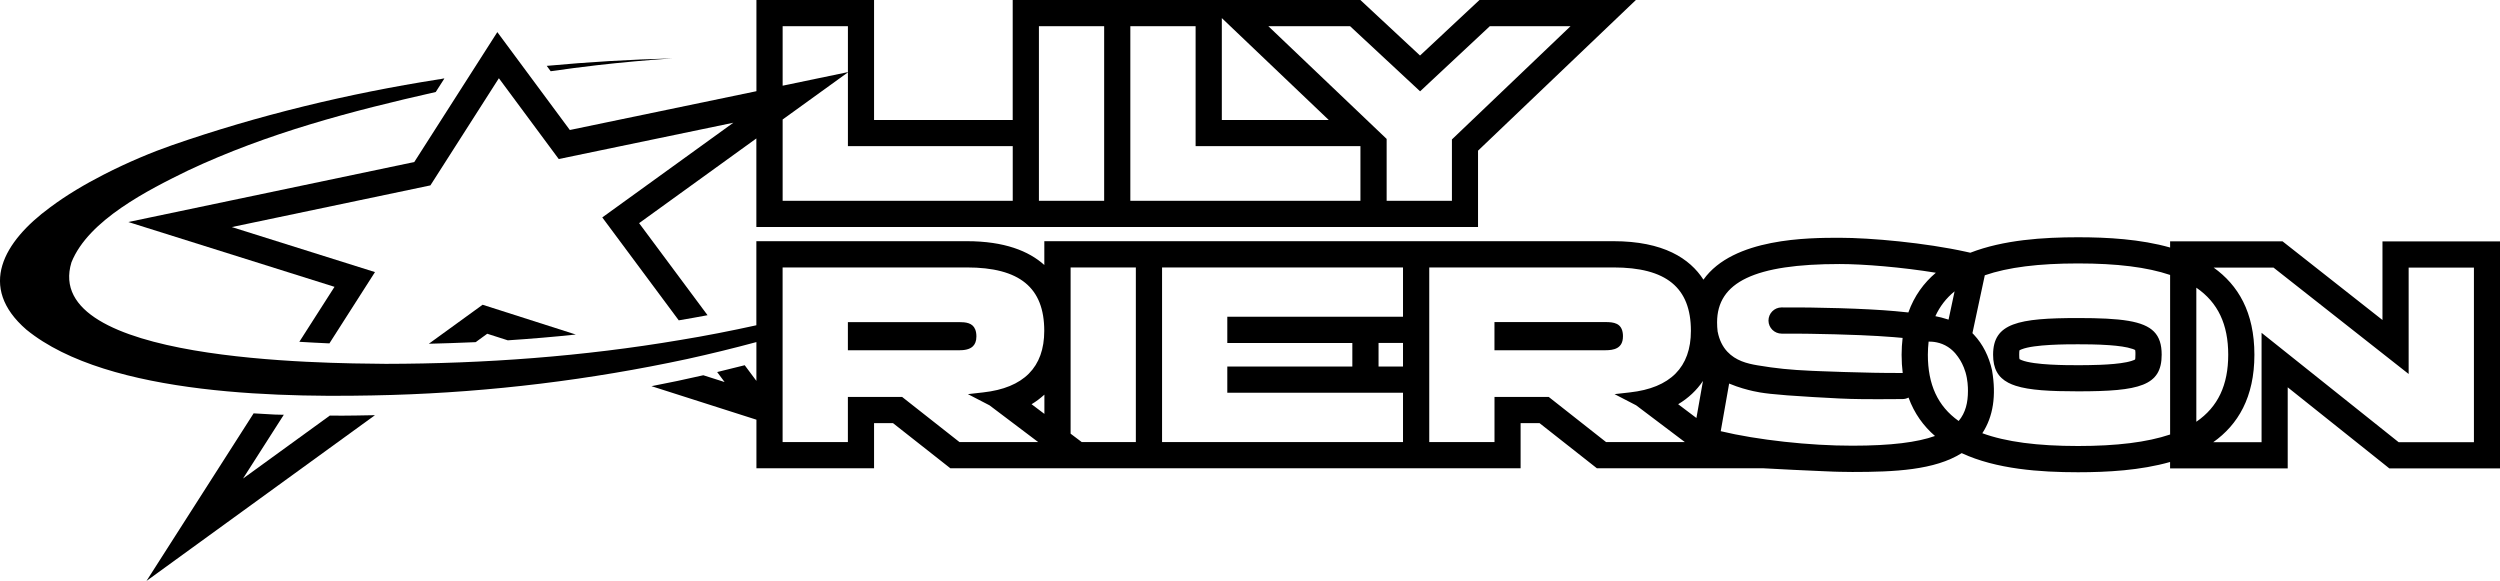
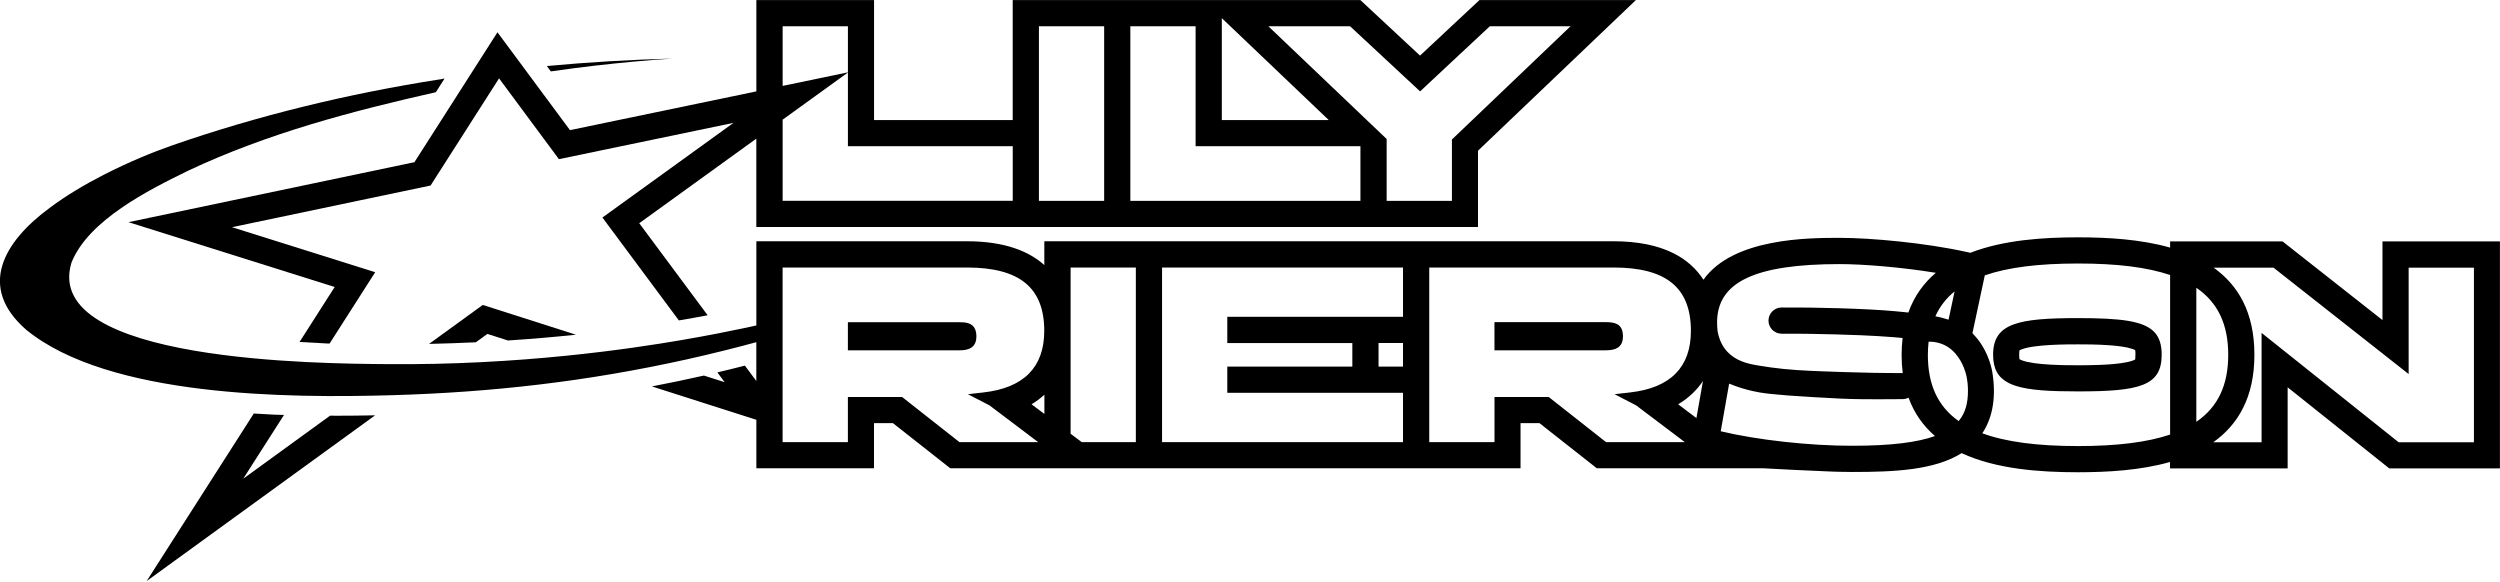
- <svg xmlns="http://www.w3.org/2000/svg" id="Layer_1" version="1.1" viewBox="0 0 725.78 168.66">
-   <path d="M124.5,99.79c.29,0,.58-.02.87-.02,3.58-.09,7.14-.21,10.68-.36.68-.03,1.36-.05,2.04-.08l3.36-2.44,5.97,1.91c6.63-.44,13.22-.99,19.74-1.68h.01c-9.02-2.89-18.04-5.77-27.06-8.65l-15.61,11.32Z" />
-   <path d="M96.71,120.66h-.01c-.4-.01-.73-.02-.94-.02l-25.21,18.29,11.84-18.52h-.18c-.82-.02-1.65-.04-2.47-.06-1.36-.06-2.69-.15-4.02-.23-.69-.04-1.4-.07-2.09-.12-10.37,16.22-20.74,32.44-31.11,48.66l66.34-48.13c-2.13.04-4,.07-5.58.1-2.83.04-4.5.05-6.57.03Z" />
-   <path d="M471.16,97.67h.01c0-.24,0-.47-.03-.68-.29-3.2-2.65-3.49-5.07-3.49h-32.21v8.18h32.21c2.37,0,5.09-.46,5.09-4.01Z" />
-   <path d="M283.46,97.68c0-.83-.12-1.48-.33-2.01-.76-1.96-2.74-2.16-4.77-2.16h-32.21v8.18h32.21c1.48,0,3.1-.18,4.11-1.18.6-.6.99-1.5.99-2.83Z" />
-   <path d="M617.93,93.15c-3.65-.62-8.46-.82-14.65-.82-17.39,0-24.66,1.48-24.66,10.64,0,4.02,1.39,6.56,4.41,8.14.01,0,.03.01.04.02.64.33,1.34.62,2.13.87,4,1.29,9.93,1.61,18.08,1.61,17.92,0,24.28-1.61,24.28-10.64,0-5.91-2.72-8.64-9.63-9.82ZM619.94,102.99c0,.99-.06,1.3-.1,1.37-.03.02-.09.06-.18.1-.07.03-.16.07-.24.1-.01,0-.03,0-.04.02-.02,0-.05.02-.07.02-.36.15-.79.28-1.26.39-.22.06-.45.11-.7.16-4.26.87-11.44.87-14.09.87-.79,0-1.98,0-3.38-.02-2.8-.05-6.43-.18-9.35-.6-1.46-.21-2.73-.48-3.64-.85-.24-.1-.53-.22-.58-.27,0-.02-.02-.04-.03-.08-.04-.14-.08-.47-.08-1.22,0-.68.03-1.02.06-1.18.01-.06.02-.09.03-.11.04-.04.21-.12.39-.19.07-.03.13-.06.2-.08,3.61-1.47,13.21-1.47,16.37-1.47,1.76,0,5.55,0,9.14.26,2.59.19,5.07.51,6.62,1.06h.03c.12.04.25.08.36.13.18.08.4.17.44.2.02.03.04.1.06.22s.03.29.04.55v.62Z" />
-   <polygon points="691.66 70.07 691.62 70.08 691.66 70.08 691.66 70.07" />
-   <path d="M173.32,18.93c7.28-.83,14.57-1.49,21.88-1.98-12.18.32-24.35,1.04-36.48,2.17l1.15,1.56c4.48-.65,8.96-1.23,13.45-1.75Z" />
-   <path d="M691.67,70.09h-.01v22.81l-29-22.83h-32.65v1.79c-8.58-2.44-18.21-2.98-26.74-2.98-10.07,0-21.65.75-31.26,4.49l-1.12-.25c-11.94-2.65-27.88-4.09-36.82-4.09s-30.92.01-39.54,12.16c-3.95-6.14-11.61-11.17-26.16-11.17h-165.19v6.91c-4.5-4.04-11.55-6.91-22.52-6.91h-61.08v24.41c-7.2,1.59-14.89,3.1-22.08,4.27-28.23,4.79-56.89,6.89-85.51,6.93-18.13-.18-100.08-.49-91.25-29.46,4.92-12.33,22.37-21.06,33.89-26.69,23.09-10.86,47.41-17.24,71.87-22.77.83-1.3,1.66-2.59,2.49-3.89.03-.18-1.1.22-1.58.21-26.3,4.11-52.54,10.46-77.48,19.13-5.42,1.88-12.73,4.88-19.82,8.53-5.44,2.79-10.74,5.9-15.64,9.57-13.37,9.83-21.13,23.03-6.81,35.44,23.88,19.49,76.1,19.83,106.17,18.96,28.77-.86,57.56-4.39,85.65-10.43,6.74-1.48,13.47-3.13,20.11-4.92,0,0,0,0,0,0v11.27l-3.39-4.55c-2.66.68-5.32,1.34-8,1.98l2.16,2.9-6.18-1.97c-4.98,1.13-9.99,2.21-15.05,3.17,10.16,3.24,20.31,6.49,30.47,9.73,0,0,0,0,0,0v14.1h34.15v-13.1h5.5l16.64,13.1h165.56v-13.1h5.5l16.64,13.1h48.21c5.84.33,11.72.61,17.64.86.95.04,1.9.08,2.84.12,0,0,2.94.1,5.48.1,12.27,0,23.9-.53,31.74-5.47,10.04,4.67,22.8,5.55,33.76,5.55,8.54,0,18.16-.54,26.74-2.98v1.87h34.15v-23.55l27.69,22.09,1.82,1.46h32.12v-65.9h-34.11ZM278.54,128.33l-16.65-13.1h-15.74v13.1h-18.95v-50.69h53.47c15.34,0,22.49,5.85,22.49,18.41,0,10.55-5.97,16.57-17.74,17.87l-4.43.5,6.28,3.25,14.12,10.66h-22.85ZM303.2,120.16l-3.72-2.81c1.38-.82,2.59-1.77,3.72-2.78v5.59ZM329.75,128.33h-15.72l-3.22-2.43v-48.26h18.94v50.69ZM407.31,106.4h-7.1v-6.84h7.1v6.84ZM407.31,91.96h-51.01v7.61h36.3v6.84h-36.3v7.61h51.01v14.32h-69.95v-50.69h69.95v14.31ZM466.25,128.33l-16.64-13.1h-15.74v13.1h-18.94v-50.69h53.47c15.34,0,22.49,5.85,22.49,18.41,0,10.55-5.97,16.57-17.74,17.87l-4.43.5,6.28,3.25,14.12,10.66h-22.87ZM492.49,121.35l-5.3-4c2.99-1.78,5.38-4.06,7.2-6.75l-1.9,10.75ZM567.44,84.58l-1.75,8.21c-1.51-.5-2.83-.81-3.83-1,1.28-2.8,3.11-5.21,5.58-7.21ZM498.64,96.26h.01c-.11-.88-.16-1.77-.16-2.67,0-11.72,10.98-16.94,35.59-16.94,6.87,0,18.09.92,27.92,2.53-3.48,2.95-6.26,6.71-7.98,11.53-1.07-.12-2.29-.24-3.84-.38-8.53-.78-23.48-1.16-33-1.08-2.09.02-3.78,1.74-3.77,3.84.02,2.08,1.73,3.77,3.83,3.77,10.93-.06,22.74.43,22.86.44,3.73.16,6.62.33,9.65.57.93.07,1.78.15,2.6.23-.18,1.56-.29,3.18-.29,4.9,0,1.86.11,3.62.32,5.28h-.08c-10.24.08-26.26-.62-26.42-.63-6.11-.27-10.35-.7-15.63-1.59-3.12-.52-6.34-1.36-8.78-3.96-1.38-1.46-2.34-3.43-2.78-5.69l-.05-.15ZM537.78,129.39h0c-12.42.02-27.64-1.67-38.23-4.21l2.44-13.83c2.84,1.19,5.3,1.81,6.97,2.19,2.27.51,5.3,1.03,17.4,1.73,5.9.34,9.79.57,14.25.6,5.08.04,6.42.02,7.51,0h1.41c1.41,0,2.4,0,2.85-.02.6,0,1.17-.16,1.69-.43,1.68,4.63,4.35,8.27,7.68,11.15-5.1,1.83-12.72,2.82-23.97,2.82ZM568.63,122.21h-.02c-6.08-4.3-8.93-10.6-8.93-19.23,0-1.33.09-2.59.22-3.81,1.11-.01,3.4.12,5.61,1.55,1.86,1.21,2.85,2.73,3.45,3.67.18.29,1.06,1.68,1.65,3.69.64,2.17.71,4.24.71,5.37,0,3.4-.67,6.35-2.69,8.76ZM603.28,129.48c-11.79,0-20.95-1.2-27.79-3.71.01-.02.03-.04.04-.06,3.11-4.76,4.05-10.87,2.79-18.15v-.04c-.92-4.1-2.68-7.58-5.25-10.33-.15-.16-.3-.31-.45-.47l3.59-16.8c6.75-2.34,15.69-3.44,27.06-3.44s20.03,1.08,26.74,3.34v46.32h.01c-6.72,2.26-15.54,3.34-26.74,3.34ZM637.62,122.44v-38.92c6.3,4.31,9.26,10.68,9.26,19.46s-2.96,15.15-9.26,19.46ZM718.21,128.37h-21.86l-39.79-31.75v31.75h-14.02c7.16-5.07,11.94-13.02,11.94-25.39s-4.74-20.23-11.84-25.3h17.38l39.24,30.89v-30.89h18.95v50.69Z" />
-   <path d="M37.27,64.46h0c19.95,6.27,39.89,12.54,59.84,18.81l-10.21,15.96c1.4.09,2.82.17,4.24.24,1.51.08,3,.15,4.49.22l13.23-20.7c-13.86-4.36-27.71-8.71-41.57-13.07,19.22-4.03,38.44-8.07,57.66-12.1,6.63-10.37,13.25-20.74,19.88-31.11l17.38,23.46,50.69-10.54c-12.68,9.16-25.37,18.33-38.05,27.49,7.4,9.96,14.8,19.92,22.2,29.88,2.8-.47,5.59-.97,8.36-1.49-6.62-8.91-13.25-17.82-19.87-26.73,11.35-8.2,22.69-16.39,34.04-24.59v25.71h209.51v-22.16L474.92,0h-45.41l-17.26,16.12L394.93,0h-100.93v34.83h-40.25V0h-34.15v26.46s-.01,0-.02,0v.02c-18.05,3.75-36.1,7.51-54.15,11.26l-21.05-28.42c-8.04,12.57-16.07,25.15-24.11,37.72-27.67,5.8-55.33,11.61-83,17.41ZM391.94,7.6h0l20.33,18.91,20.25-18.91h23.43l-34.44,32.88v17.81h-18.95v-17.96l-34.35-32.73h23.73ZM354.71,5.25l31.05,29.59h-31.05V5.25ZM328.15,7.6h18.95v34.83h47.85v15.86h-66.8V7.6ZM301.61,34.83V7.6h18.94v50.69h-18.94v-23.46ZM294.01,42.43v15.86h-66.8v-23.6l18.95-13.68v21.42h47.85ZM227.21,24.88V7.6h18.95v13.36h-.06s.04-.02.04-.02l-18.93,3.94Z" />
+ <svg xmlns="http://www.w3.org/2000/svg" id="Layer_1" version="1.1" viewBox="0 0 725.78 168.7">
+   <path d="M471.16,97.69h.01c0-.24,0-.47-.03-.68-.29-3.2-2.65-3.49-5.07-3.49h-32.21v8.18h32.21c2.37,0,5.09-.46,5.09-4.01Z" />
+   <path d="M617.93,93.17c-3.65-.62-8.46-.82-14.65-.82-17.39,0-24.66,1.48-24.66,10.64,0,4.02,1.39,6.56,4.41,8.14.01,0,.03.01.04.02.64.33,1.34.62,2.13.87,4,1.29,9.93,1.61,18.08,1.61,17.92,0,24.28-1.61,24.28-10.64,0-5.91-2.72-8.64-9.63-9.82ZM619.94,103.01c0,.99-.06,1.3-.1,1.37-.03.02-.09.06-.18.1-.07.03-.16.07-.24.1-.01,0-.03,0-.04.02-.02,0-.05.02-.07.02-.36.15-.79.28-1.26.39-.22.06-.45.11-.7.16-4.26.87-11.44.87-14.09.87-.79,0-1.98,0-3.38-.02-2.8-.05-6.43-.18-9.35-.6-1.46-.21-2.73-.48-3.64-.85-.24-.1-.53-.22-.58-.27,0-.02-.02-.04-.03-.08-.04-.14-.08-.47-.08-1.22,0-.68.03-1.02.06-1.18.01-.06.02-.09.03-.11.04-.04.21-.12.39-.19.07-.03.13-.06.2-.08,3.61-1.47,13.21-1.47,16.37-1.47,1.76,0,5.55,0,9.14.26,2.59.19,5.07.51,6.62,1.06h.03c.12.04.25.08.36.13.18.08.4.17.44.2.02.03.04.1.06.22s.03.29.04.55v.62Z" />
+   <path d="M283.46,97.7c0-.83-.12-1.48-.33-2.01-.76-1.96-2.74-2.16-4.77-2.16h-32.21v8.18h32.21c1.48,0,3.1-.18,4.11-1.18.6-.6.99-1.5.99-2.83Z" />
+   <path d="M691.67,70.11h-.01v22.81l-29-22.83h-32.65v1.79c-8.58-2.44-18.21-2.98-26.74-2.98-10.07,0-21.65.75-31.26,4.49l-1.12-.25c-11.94-2.65-27.88-4.09-36.82-4.09s-30.92.01-39.54,12.16c-3.95-6.14-11.61-11.17-26.16-11.17h-165.19v6.91c-4.5-4.04-11.55-6.91-22.52-6.91h-61.08c0,8.15,0,16.29,0,24.44-1.03.23-2.06.47-3.09.68-4.57.97-11.09,2.28-18.94,3.62-14.34,2.45-46.54,7.32-85.53,6.93-18.13-.17-100.1-.49-91.27-29.47,4.92-12.33,22.38-21.07,33.9-26.7,23.1-10.87,47.42-17.24,71.88-22.77.83-1.3,1.66-2.59,2.49-3.9.03-.19-1.1.22-1.58.21-26.31,4.11-52.55,10.46-77.5,19.14-5.42,1.88-12.73,4.88-19.83,8.53-5.44,2.79-10.75,5.9-15.65,9.57-13.38,9.83-21.13,23.03-6.81,35.45,23.88,19.5,76.11,19.84,106.2,18.96,28.74-.83,56.52-3.94,85.67-10.43,8.29-1.85,15.16-3.63,20.05-4.96,0,3.76,0,7.52,0,11.27l-3.32-4.47c-2.65.69-5.32,1.34-8,1.97h.01s2.11,2.84,2.11,2.84l-6.02-1.92c-5,1.13-10.04,2.18-15.11,3.15l30.34,9.69c0,4.69,0,9.38,0,14.07h34.15v-13.1h5.5l16.64,13.1h165.56v-13.1h5.5l16.64,13.1h48.21c5.84.33,11.72.61,17.64.86.95.04,1.9.08,2.84.12,0,0,2.94.1,5.48.1,12.27,0,23.9-.53,31.74-5.47,10.04,4.67,22.8,5.55,33.76,5.55,8.54,0,18.16-.54,26.74-2.98v1.87h34.15v-23.55c9.84,7.85,19.67,15.7,29.51,23.55h32.12v-65.9h-34.11ZM278.54,128.35l-16.65-13.1h-15.74v13.1h-18.95v-50.69h53.47c15.34,0,22.49,5.85,22.49,18.41,0,10.55-5.97,16.57-17.74,17.87l-4.43.5,6.28,3.25,14.12,10.66h-22.85ZM303.2,120.18l-3.72-2.81c1.38-.82,2.59-1.77,3.72-2.78v5.59ZM329.75,128.35h-15.72l-3.22-2.43v-48.26h18.94v50.69ZM407.31,106.42h-7.1v-6.84h7.1v6.84ZM407.31,91.98h-51.01v7.61h36.3v6.84h-36.3v7.61h51.01v14.32h-69.95v-50.69h69.95v14.31ZM466.25,128.35l-16.64-13.1h-15.74v13.1h-18.94v-50.69h53.47c15.34,0,22.49,5.85,22.49,18.41,0,10.55-5.97,16.57-17.74,17.87l-4.43.5,6.28,3.25,14.12,10.66h-22.87ZM492.49,121.37l-5.3-4c2.99-1.78,5.38-4.06,7.2-6.75l-1.9,10.75ZM567.44,84.6l-1.75,8.21c-1.51-.5-2.83-.81-3.83-1,1.28-2.8,3.11-5.21,5.58-7.21ZM498.64,96.28h.01c-.11-.88-.16-1.77-.16-2.67,0-11.72,10.98-16.94,35.59-16.94,6.87,0,18.09.92,27.92,2.53-3.48,2.95-6.26,6.71-7.98,11.53-1.07-.12-2.29-.24-3.84-.38-8.53-.78-23.48-1.16-33-1.08-2.09.02-3.78,1.74-3.77,3.84.02,2.08,1.73,3.77,3.83,3.77,10.93-.06,22.74.43,22.86.44,3.73.16,6.62.33,9.65.57.93.07,1.78.15,2.6.23-.18,1.56-.29,3.18-.29,4.9,0,1.86.11,3.62.32,5.28h-.08c-10.24.08-26.26-.62-26.42-.63-6.11-.27-10.35-.7-15.63-1.59-3.12-.52-6.34-1.36-8.78-3.96-1.38-1.46-2.34-3.43-2.78-5.69l-.05-.15ZM537.78,129.41h0c-12.42.02-27.64-1.67-38.23-4.21l2.44-13.83c2.84,1.19,5.3,1.81,6.97,2.19,2.27.51,5.3,1.03,17.4,1.73,5.9.34,9.79.57,14.25.6,5.08.04,6.42.02,7.51,0h1.41c1.41,0,2.4,0,2.85-.02.6,0,1.17-.16,1.69-.43,1.68,4.63,4.35,8.27,7.68,11.15-5.1,1.83-12.72,2.82-23.97,2.82ZM568.63,122.23h-.02c-6.08-4.3-8.93-10.6-8.93-19.23,0-1.33.09-2.59.22-3.81,1.11-.01,3.4.12,5.61,1.55,1.86,1.21,2.85,2.73,3.45,3.67.18.29,1.06,1.68,1.65,3.69.64,2.17.71,4.24.71,5.37,0,3.4-.67,6.35-2.69,8.76ZM603.28,129.5c-11.79,0-20.95-1.2-27.79-3.71.01-.02.03-.04.04-.06,3.11-4.76,4.05-10.87,2.79-18.15v-.04c-.92-4.1-2.68-7.58-5.25-10.33-.15-.16-.3-.31-.45-.47l3.59-16.8c6.75-2.34,15.69-3.44,27.06-3.44s20.03,1.08,26.74,3.34v46.32h.01c-6.72,2.26-15.54,3.34-26.74,3.34ZM637.62,122.46v-38.92c6.3,4.31,9.26,10.68,9.26,19.46s-2.96,15.15-9.26,19.46ZM718.21,128.39h-21.86l-39.79-31.75v31.75h-14.02c7.16-5.07,11.94-13.02,11.94-25.39s-4.74-20.23-11.84-25.3h17.38l39.24,30.89v-30.89h18.95v50.69Z" />
+   <path d="M37.34,64.49v.02c19.93,6.27,39.88,12.54,59.82,18.81l-10.2,15.96c3,.19,5.68.32,7.89.43l.4.02h.44l13.23-20.7c-13.86-4.35-27.71-8.71-41.57-13.07,19.21-4.04,38.44-8.06,57.65-12.1,6.62-10.37,13.26-20.73,19.88-31.11l17.38,23.46,50.68-10.54c-12.68,9.17-25.36,18.32-38.05,27.48,7.4,9.96,14.8,19.91,22.19,29.87,2.8-.47,5.59-.97,8.36-1.49-6.62-8.91-13.25-17.82-19.86-26.73,11.33-8.18,22.66-16.37,33.99-24.55v25.66h209.51v-22.16L474.92.02h-45.41l-17.26,16.12L394.93.02h-100.93v34.83h-40.25V.02h-34.17v26.51l-54.11,11.25c-7.02-9.47-14.03-18.94-21.05-28.41-8.03,12.57-16.07,25.14-24.1,37.71-27.66,5.8-55.33,11.61-82.99,17.41ZM391.94,7.62l20.33,18.91,20.25-18.91h23.43l-34.44,32.88v17.81h-18.95v-17.96l-34.35-32.73h23.73ZM354.71,5.27l31.05,29.59h-31.05V5.27ZM328.15,7.62h18.95v34.83h47.85v15.86h-66.8V7.62ZM301.61,7.62h18.94v50.69h-18.94V7.62ZM227.21,7.62h18.95v13.38l-18.95,3.94V7.62ZM227.21,34.74c6.32-4.56,12.63-9.13,18.95-13.69v21.39h47.85v15.86h-66.8v-23.57Z" />
+   <path d="M95.82,120.68h-.01s-25.2,18.3-25.2,18.3l11.84-18.52c-.86-.02-1.72-.03-2.59-.07h-.07c-2.07-.1-4.1-.21-6.11-.34-10.37,16.21-20.73,32.44-31.11,48.65,22.11-16.04,44.21-32.08,66.33-48.13-3.71.08-7.44.12-11.16.12-.63,0-1.29-.01-1.92-.02Z" />
+   <path d="M124.56,99.84c4.54-.1,9.08-.26,13.58-.47l3.36-2.43,5.97,1.91c6.63-.44,13.21-.99,19.73-1.68l-27.05-8.64-15.59,11.31Z" />
+   <path d="M173.36,18.99h.01c7.28-.84,14.57-1.51,21.88-1.99-12.18.32-24.35,1.04-36.49,2.17l1.15,1.56c4.48-.65,8.96-1.23,13.45-1.75Z" />
</svg>
